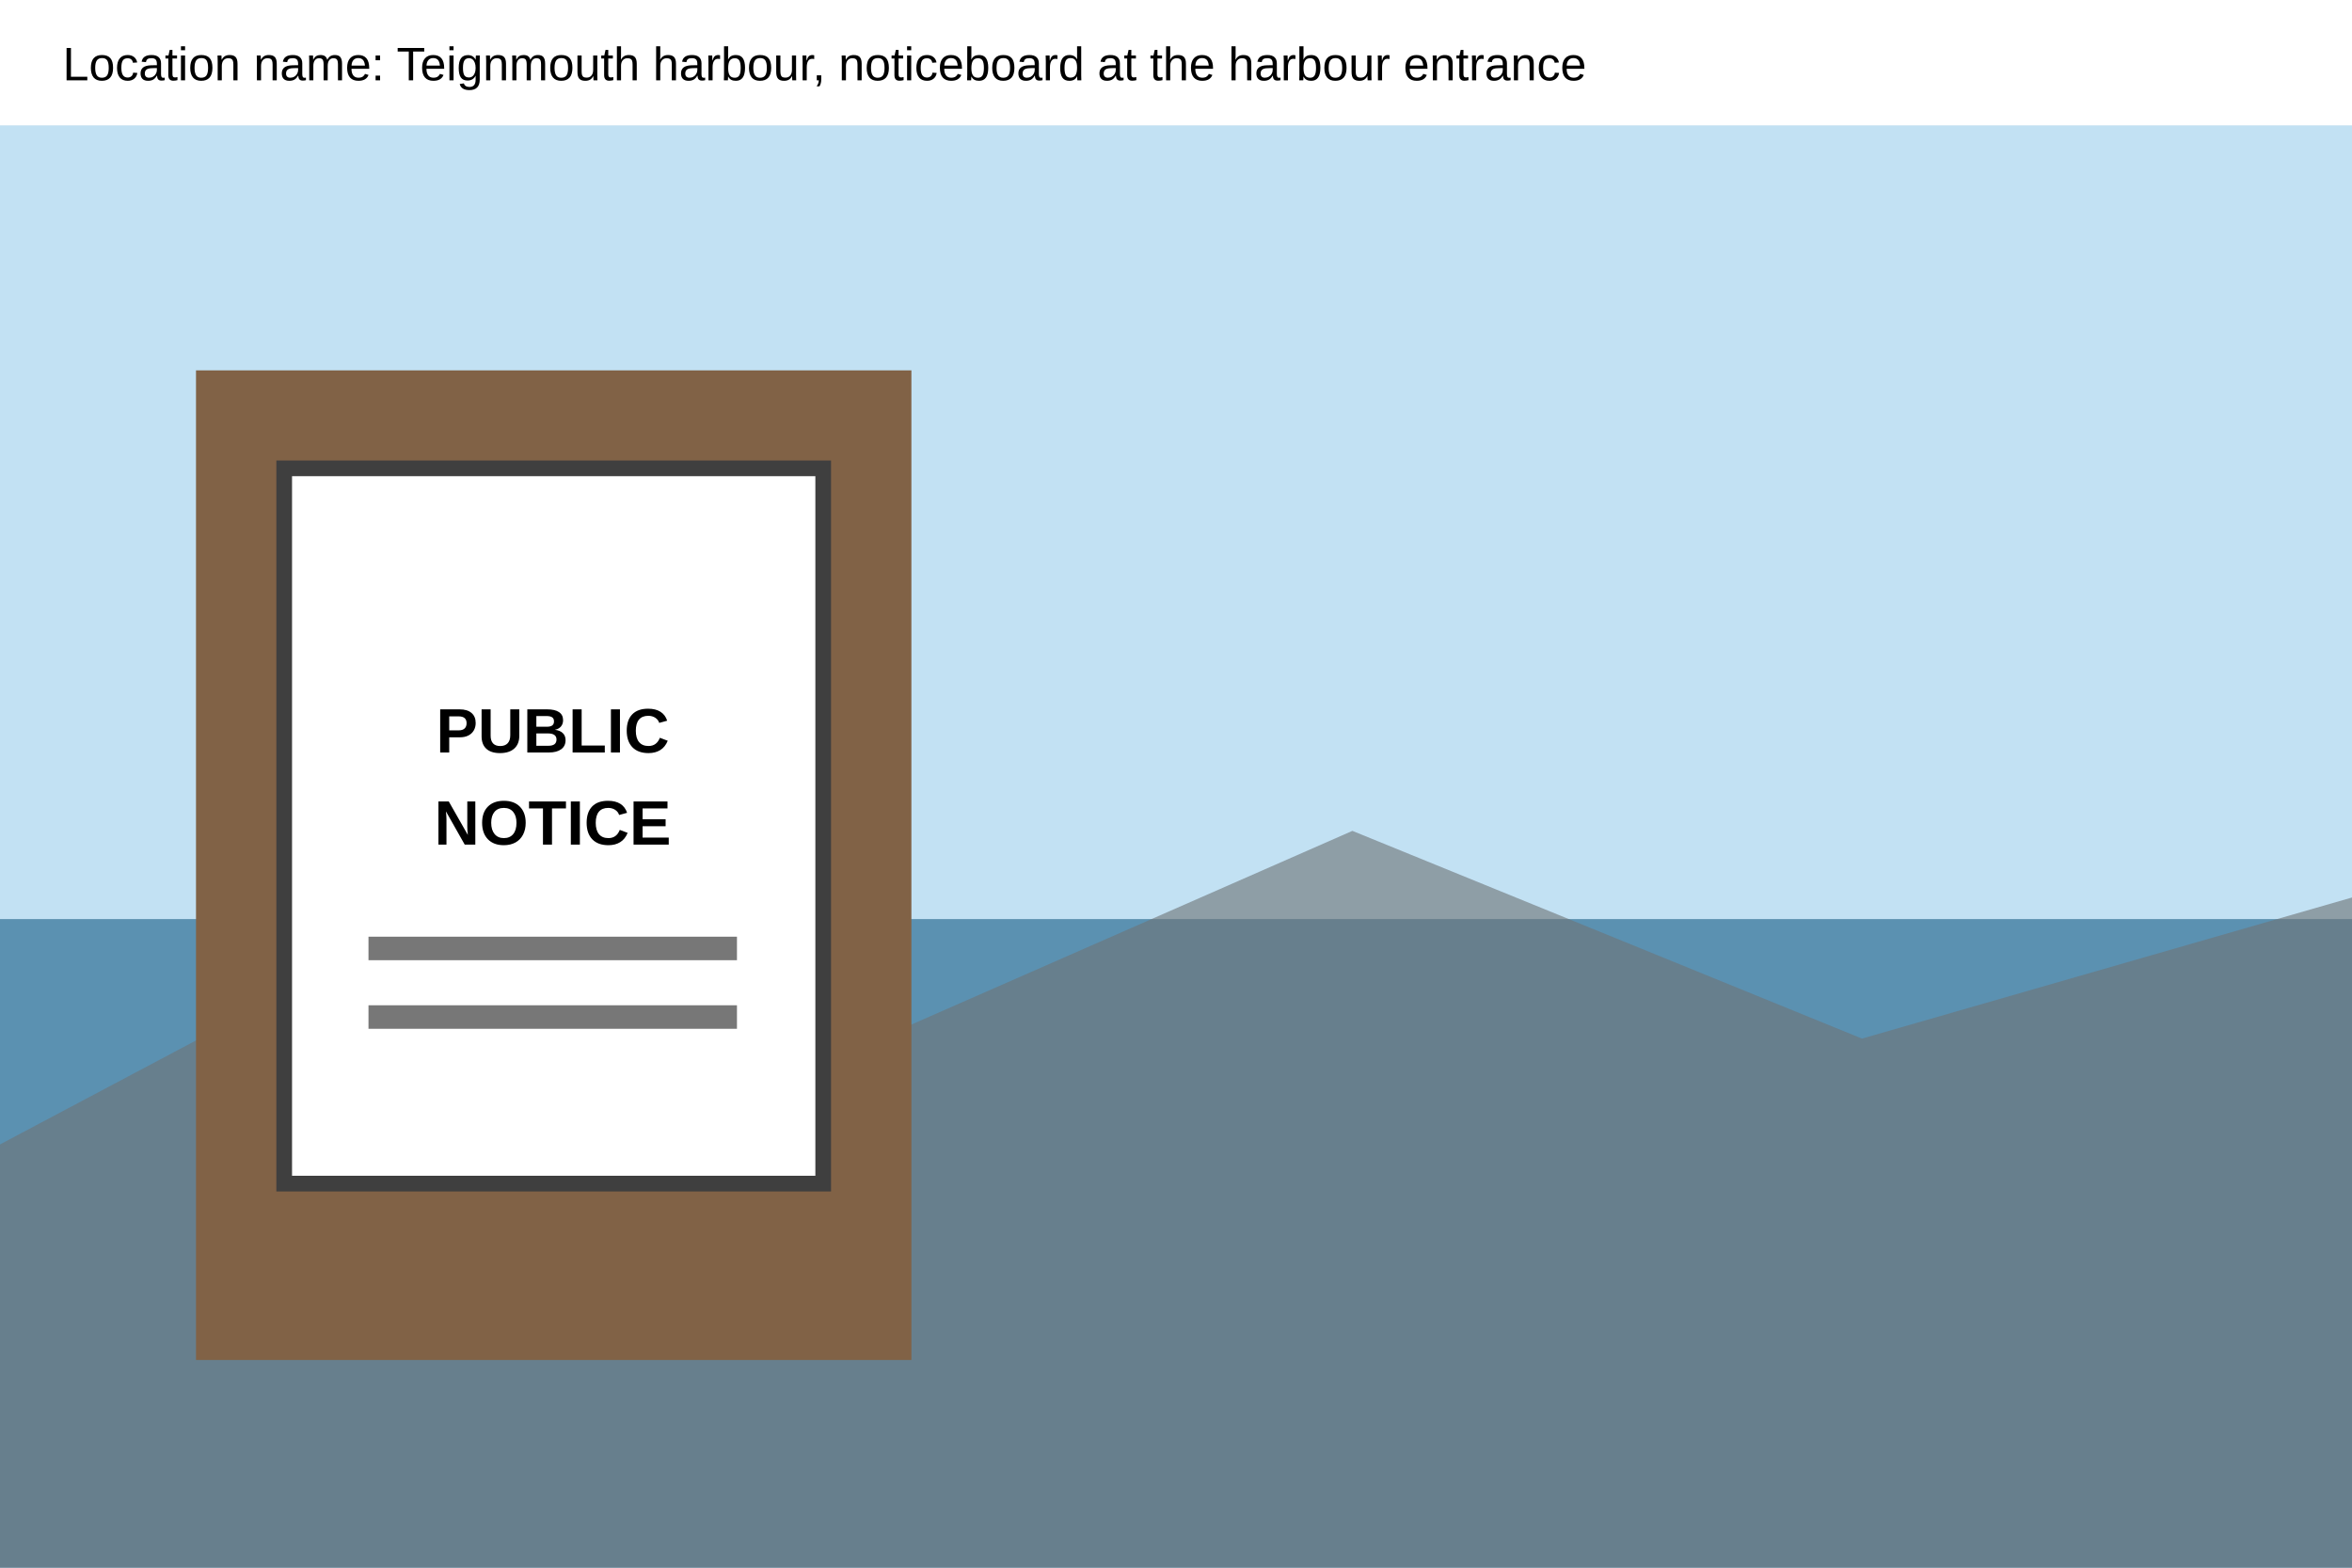
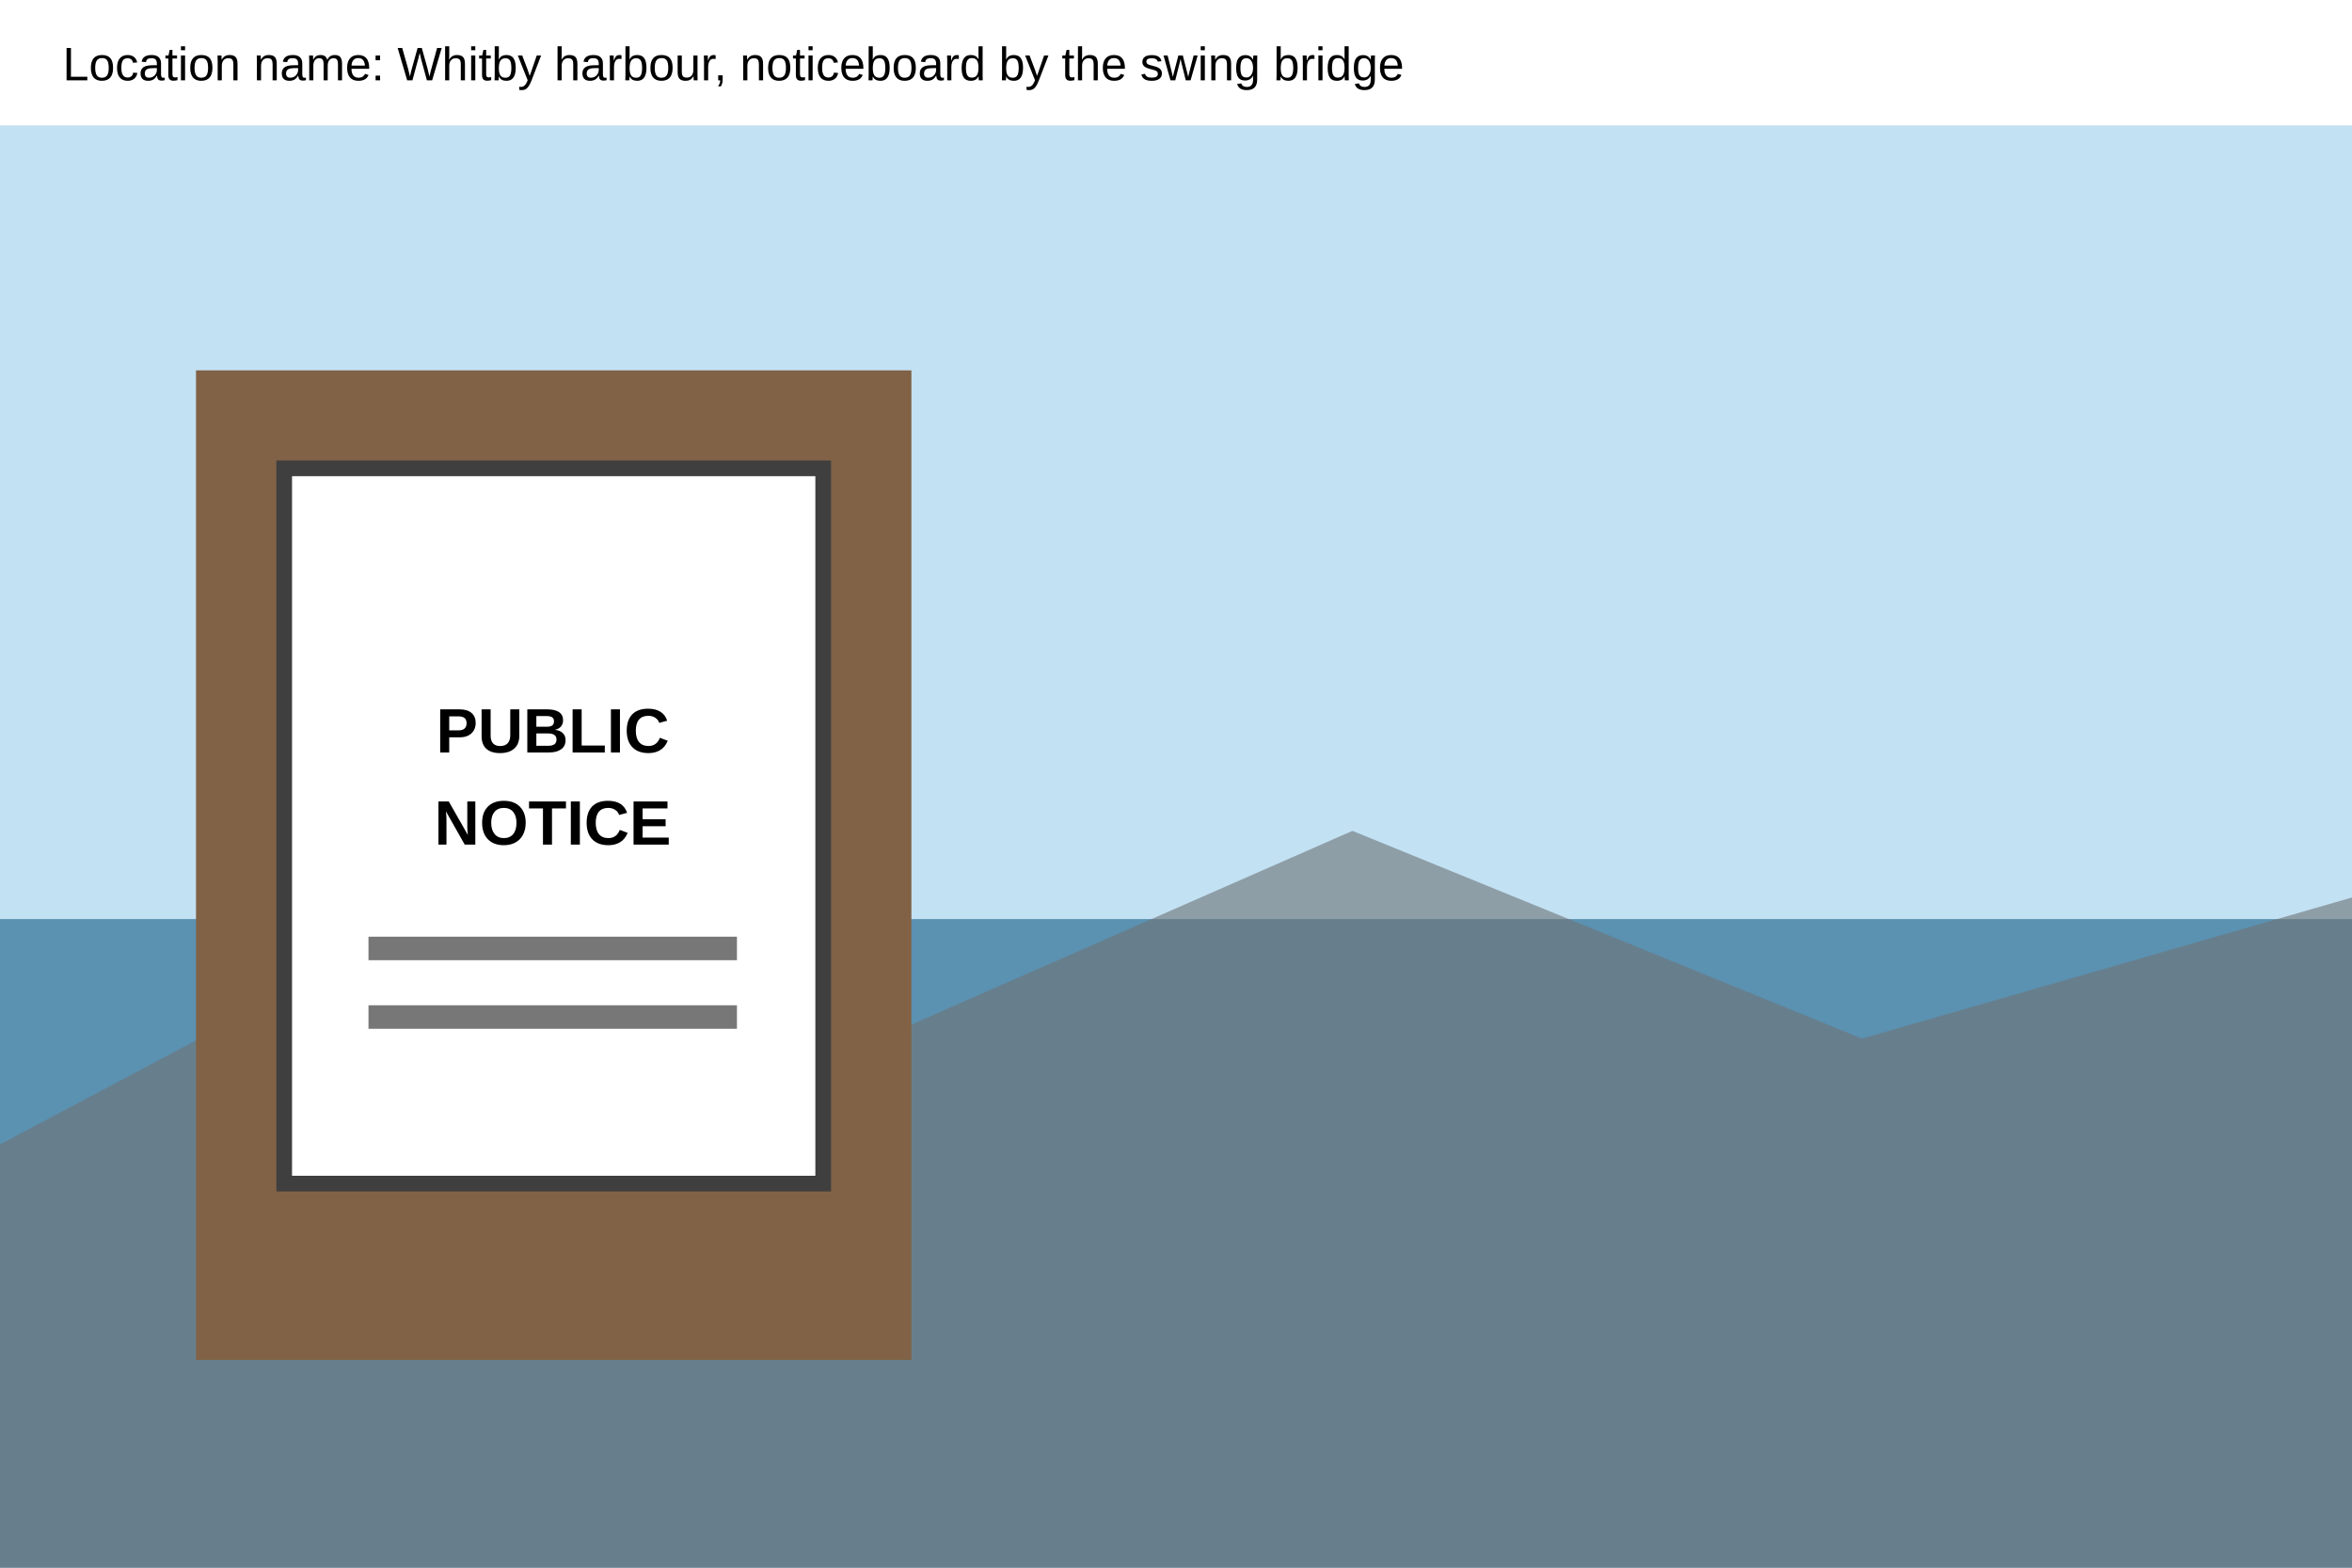
<svg xmlns="http://www.w3.org/2000/svg" width="1200" height="800" viewBox="0 0 1200 800">
  <rect width="1200" height="64" fill="#fff" />
-   <text x="32" y="41" font-family="Arial" font-size="24">Location name: Teignmouth harbour, noticeboard at the harbour entrance</text>
+   <text x="32" y="41" font-family="Arial" font-size="24">Location name: Whitby harbour, noticeboard by the swing bridge</text>
  <g transform="translate(0 64)">
    <rect width="1200" height="405" fill="#c2e1f3" />
    <rect y="405" width="1200" height="331" fill="#5b91b1" />
    <path d="M0 520L245 390l190 82 255-112 260 106 250-72v342H0z" fill="#6d7478" opacity=".62" />
    <rect x="100" y="125" width="365" height="505" fill="#816246" />
    <rect x="145" y="175" width="275" height="365" fill="#fff" stroke="#3f3f3f" stroke-width="8" />
    <text x="282" y="320" text-anchor="middle" font-family="Arial" font-size="32" font-weight="700">PUBLIC</text>
    <text x="282" y="367" text-anchor="middle" font-family="Arial" font-size="32" font-weight="700">NOTICE</text>
    <path d="M188 420h188M188 455h188" stroke="#777" stroke-width="12" />
  </g>
</svg>
